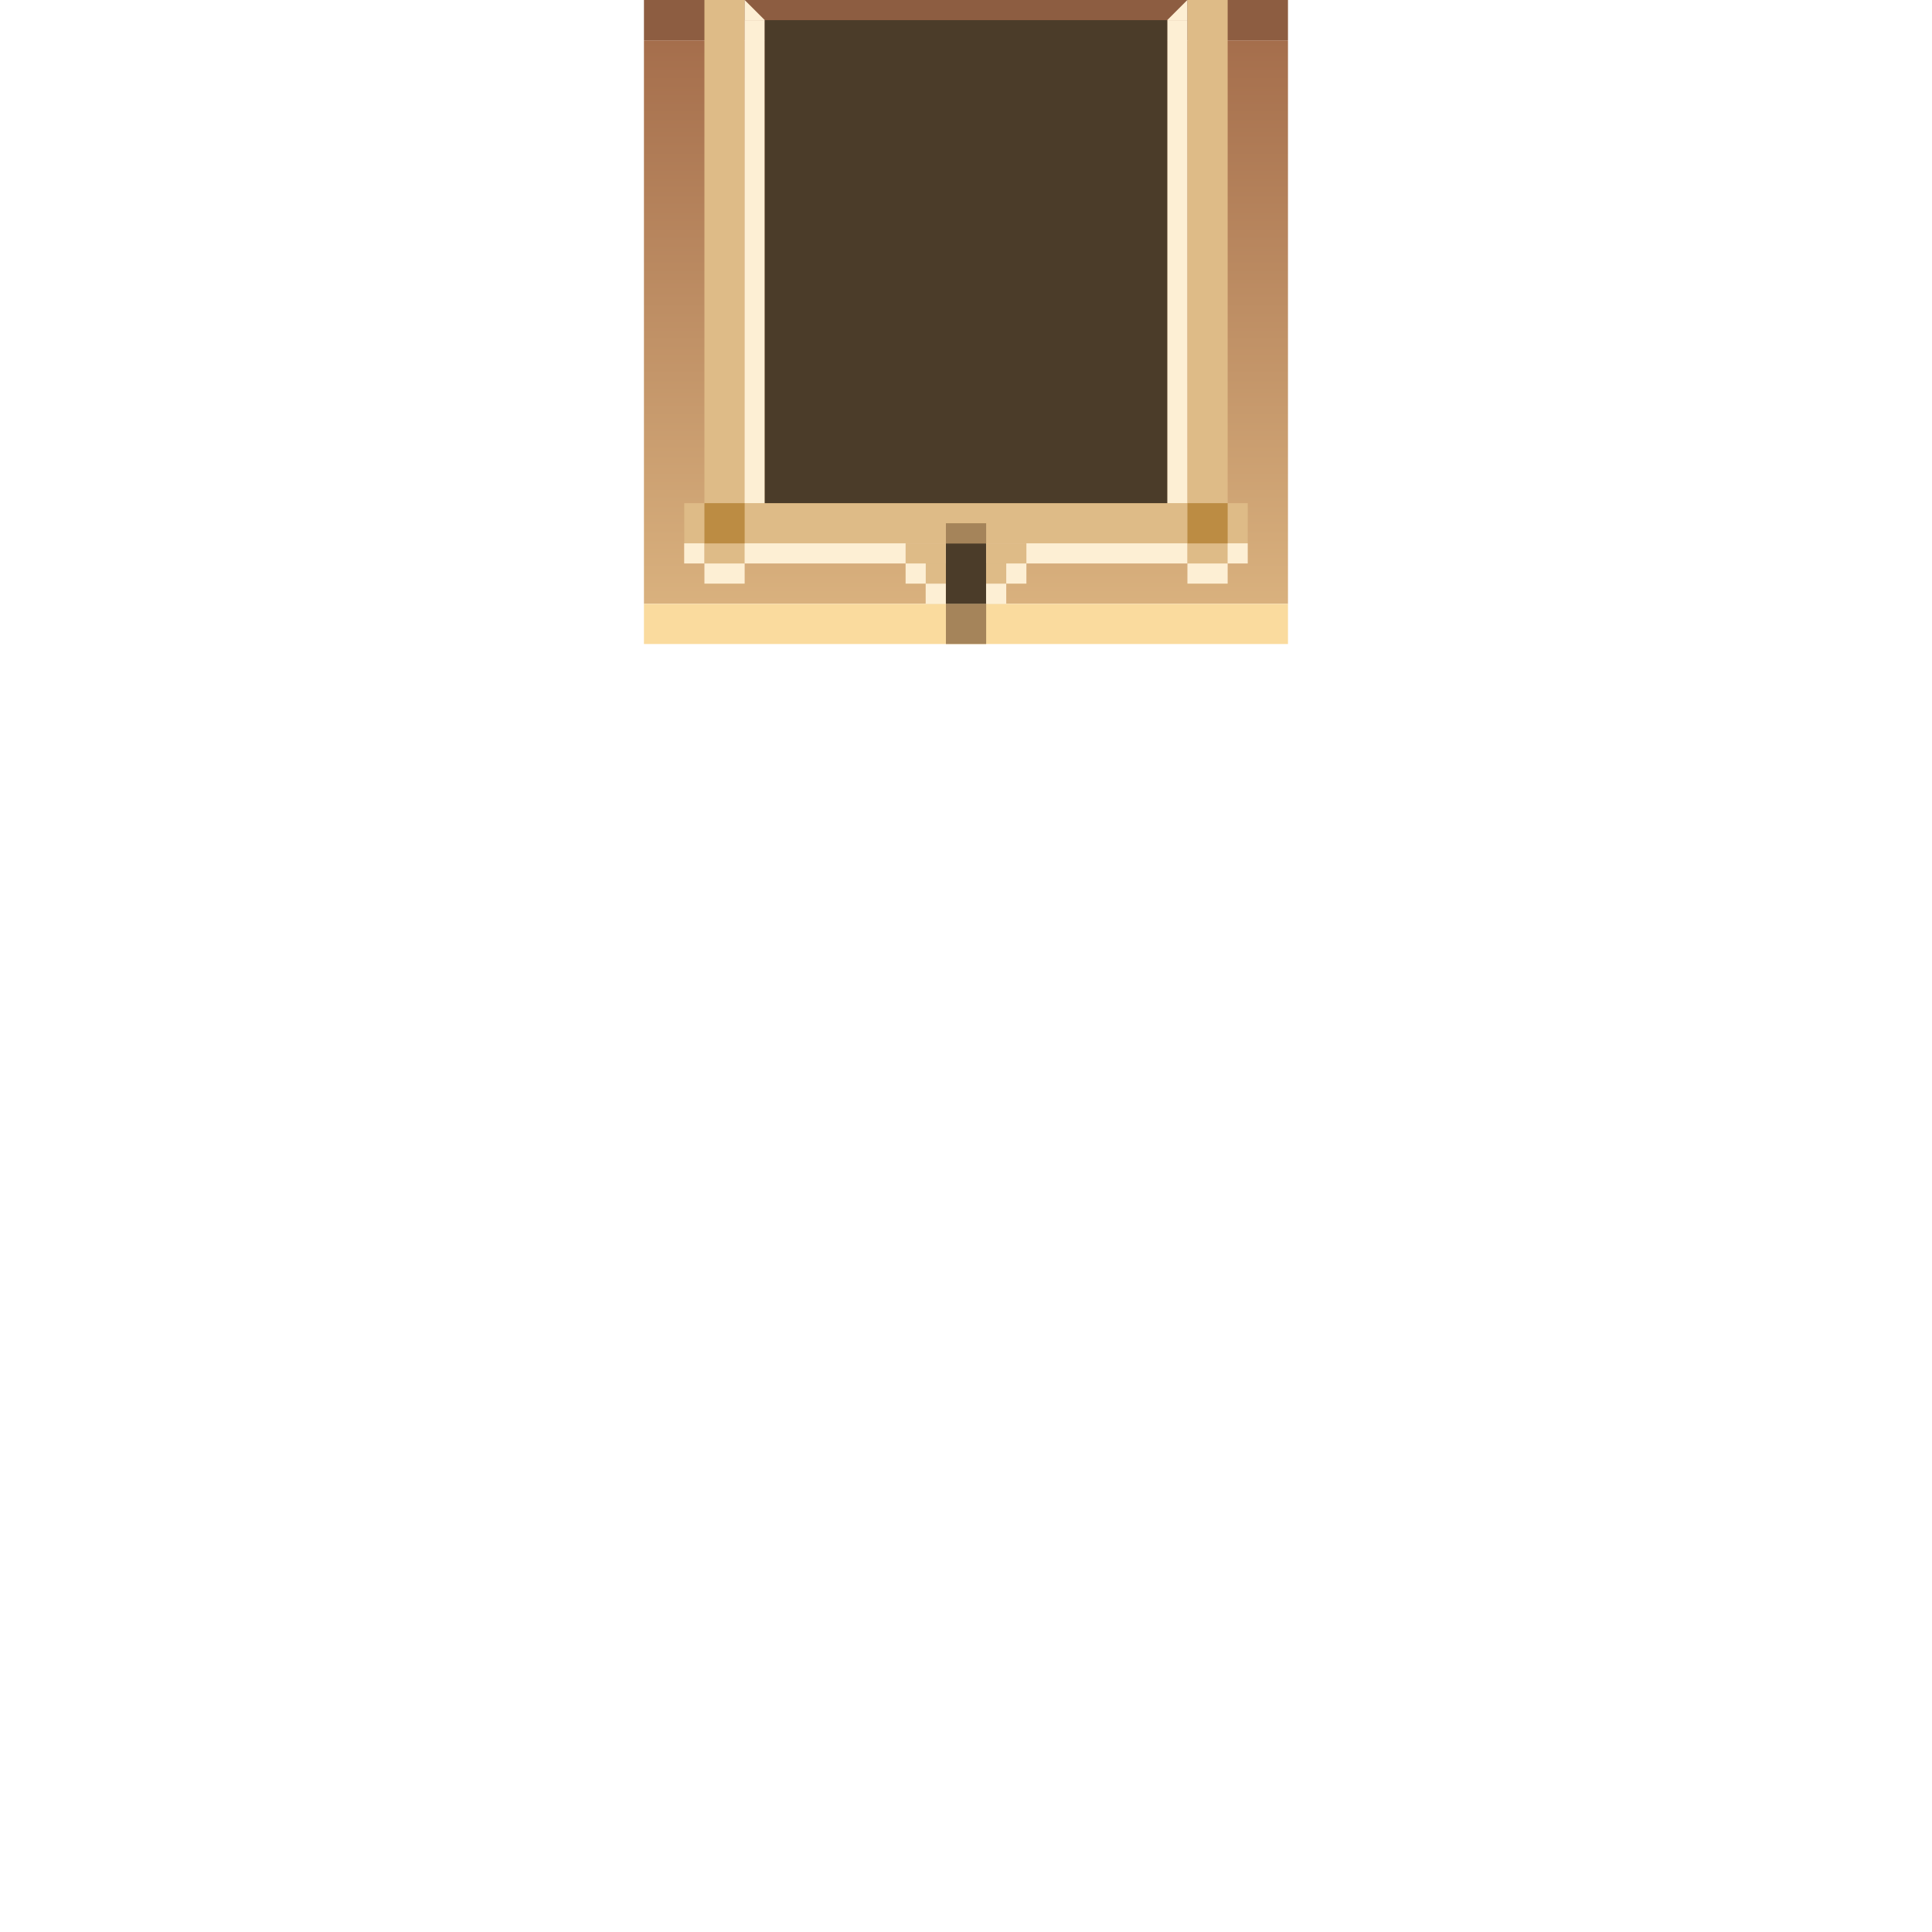
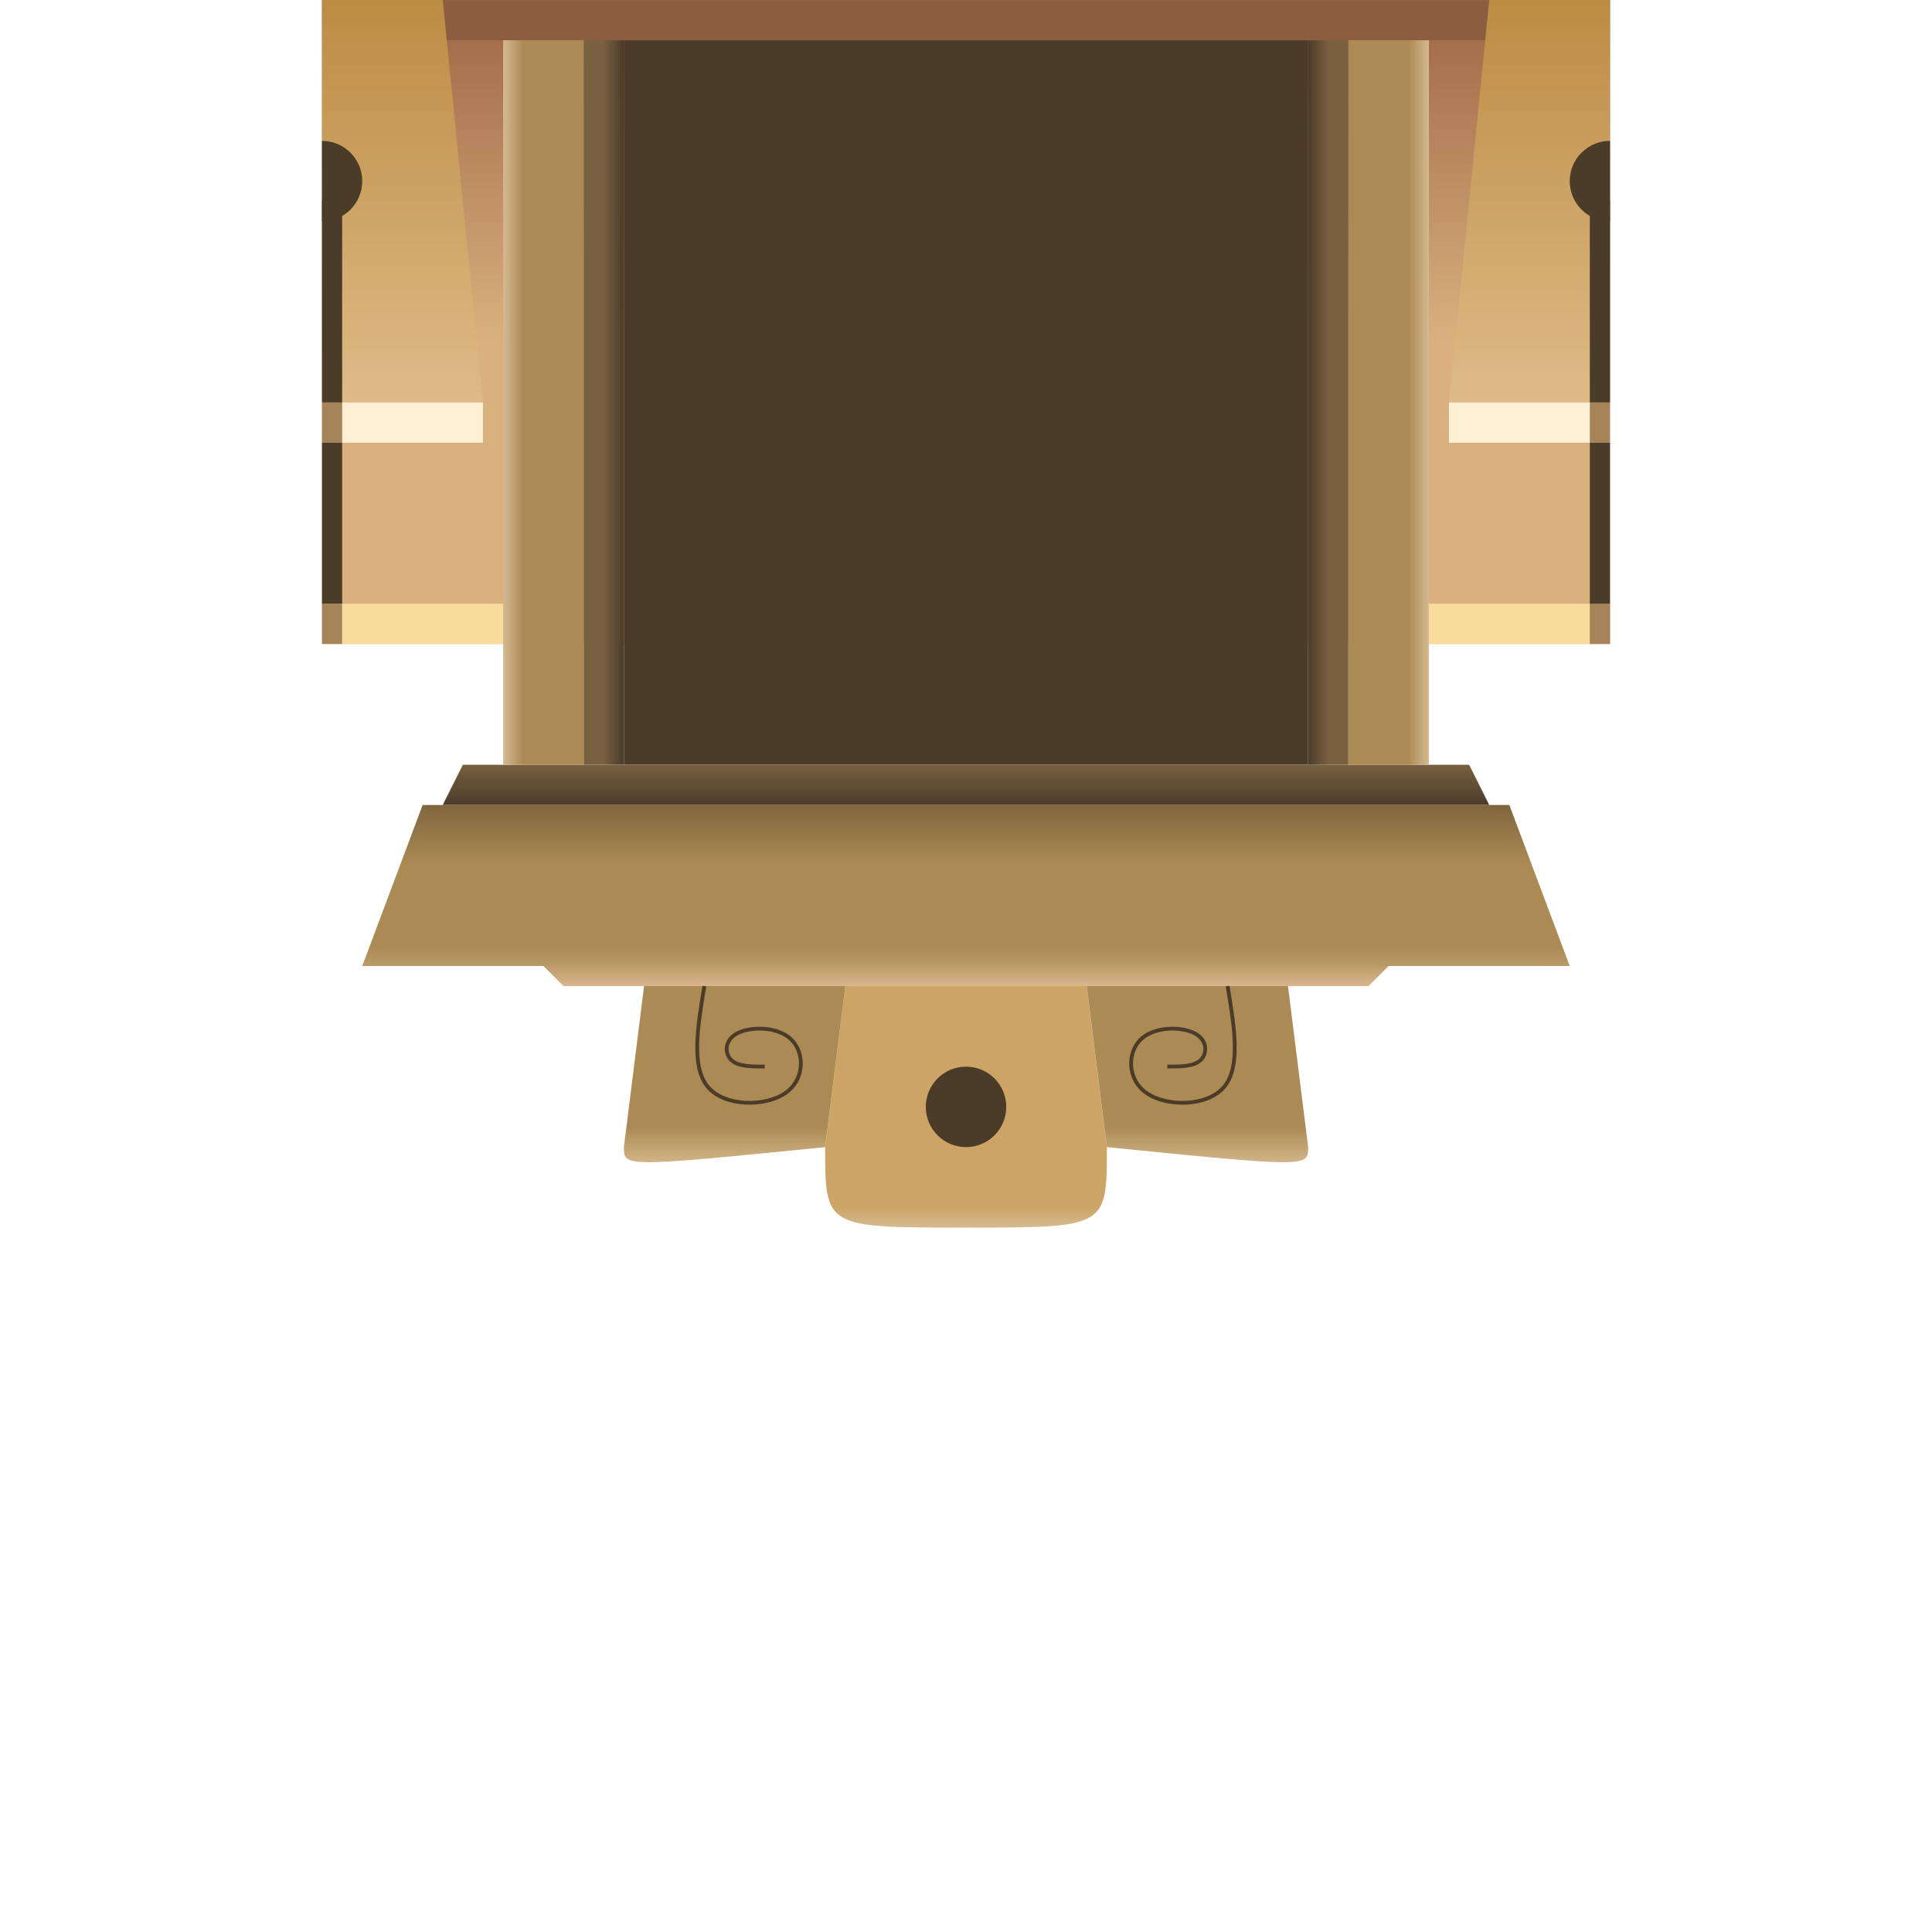
<svg xmlns="http://www.w3.org/2000/svg" xmlns:xlink="http://www.w3.org/1999/xlink" width="96" height="96" viewBox="0 0 25.4 25.4" version="1.1" id="svg16500">
  <defs id="defs16494">
-     <linearGradient xlink:href="#linearGradient2953" id="linearGradient16030-0-4" gradientUnits="userSpaceOnUse" gradientTransform="matrix(1,0,0,0.9333332,25.4,1.658059)" x1="12.7" y1="16.933" x2="12.7" y2="24.871" />
+     <linearGradient xlink:href="#linearGradient2953" id="linearGradient2675-0-9" gradientUnits="userSpaceOnUse" gradientTransform="matrix(1,0,0,0.4999999,93.13334,29.36875)" x1="12.7" y1="16.933" x2="12.7" y2="24.871" />
    <linearGradient id="linearGradient2953">
      <stop style="stop-color:#d9b17e;stop-opacity:1;" offset="0" id="stop2949" />
      <stop style="stop-color:#a56e4c;stop-opacity:1" offset="1" id="stop2951" />
    </linearGradient>
+     <linearGradient xlink:href="#linearGradient3010" id="linearGradient3012-6" x1="75.671" y1="37.042" x2="75.935" y2="37.042" gradientUnits="userSpaceOnUse" gradientTransform="translate(29.63334)" />
+     <linearGradient id="linearGradient3010">
+       <stop style="stop-color:#786041;stop-opacity:1;" offset="0" id="stop3006" />
+       <stop style="stop-color:#4b3c29;stop-opacity:1" offset="1" id="stop3008" />
+     </linearGradient>
+     <linearGradient xlink:href="#linearGradient3042" id="linearGradient3044-5" x1="31.75" y1="-80.433" x2="32.279" y2="-80.433" gradientUnits="userSpaceOnUse" gradientTransform="rotate(90,14.81667,14.81667)" />
+     <linearGradient id="linearGradient3042">
+       <stop style="stop-color:#4b3c29;stop-opacity:1" offset="0" id="stop3038" />
+       <stop style="stop-color:#786041;stop-opacity:1" offset="1" id="stop3040" />
+     </linearGradient>
+     <linearGradient xlink:href="#linearGradient3270" id="linearGradient3272-4" x1="29.104" y1="-80.433" x2="31.75" y2="-80.433" gradientUnits="userSpaceOnUse" gradientTransform="rotate(90,14.81667,14.81667)" />
+     <linearGradient id="linearGradient3270">
+       <stop style="stop-color:#d5ba90;stop-opacity:1" offset="0" id="stop3266" />
+       <stop style="stop-color:#ac8a53;stop-opacity:1" offset="0.3" id="stop3274" />
+       <stop style="stop-color:#ac8a53;stop-opacity:1" offset="0.7" id="stop3276" />
+       <stop style="stop-color:#80663e;stop-opacity:1" offset="1" id="stop3268" />
+     </linearGradient>
+     <linearGradient xlink:href="#linearGradient3282" id="linearGradient3284-8" x1="29.369" y1="-80.433" x2="29.633" y2="-80.433" gradientUnits="userSpaceOnUse" gradientTransform="rotate(90,14.81667,14.81667)" />
+     <linearGradient id="linearGradient3282">
+       <stop style="stop-color:#d9b58c;stop-opacity:1" offset="0" id="stop3278" />
+       <stop style="stop-color:#be9c6a;stop-opacity:1" offset="1" id="stop3280" />
+     </linearGradient>
+     <linearGradient xlink:href="#linearGradient3010" id="linearGradient3012-1-1" x1="75.671" y1="37.042" x2="75.935" y2="37.042" gradientUnits="userSpaceOnUse" gradientTransform="translate(-190.5)" />
+     <linearGradient xlink:href="#linearGradient2984" id="linearGradient2677-4-9" gradientUnits="userSpaceOnUse" x1="12.7" y1="20.108" x2="12.7" y2="25.4" gradientTransform="translate(88.90001,16.93333)" />
+     <linearGradient id="linearGradient2984">
+       <stop style="stop-color:#debb87;stop-opacity:1;" offset="0" id="stop2980" />
+       <stop style="stop-color:#bc8c43;stop-opacity:1" offset="1" id="stop2982" />
+     </linearGradient>
+     <linearGradient xlink:href="#linearGradient3308" id="linearGradient3260-5" x1="86.254" y1="37.042" x2="86.519" y2="37.042" gradientUnits="userSpaceOnUse" gradientTransform="translate(29.63334)" />
+     <linearGradient id="linearGradient3308">
+       <stop style="stop-color:#ac8a53;stop-opacity:1;" offset="0" id="stop3304" />
+       <stop style="stop-color:#d5ba90;stop-opacity:1" offset="1" id="stop3306" />
+     </linearGradient>
+     <linearGradient xlink:href="#linearGradient2984" id="linearGradient2677-4-8-2" gradientUnits="userSpaceOnUse" x1="12.7" y1="20.108" x2="12.7" y2="25.4" gradientTransform="matrix(-1,0,0,1,131.2333,16.93333)" />
+     <linearGradient xlink:href="#linearGradient3308" id="linearGradient3264-7" gradientUnits="userSpaceOnUse" x1="86.254" y1="37.042" x2="86.519" y2="37.042" gradientTransform="translate(-190.5)" />
+     <linearGradient xlink:href="#linearGradient3300" id="linearGradient3302-5" x1="80.433" y1="26.194" x2="80.433" y2="26.458" gradientUnits="userSpaceOnUse" gradientTransform="translate(29.63334)" />
+     <linearGradient id="linearGradient3300">
+       <stop style="stop-color:#d5ba90;stop-opacity:1" offset="0" id="stop3296" />
+       <stop style="stop-color:#cca465;stop-opacity:1" offset="1" id="stop3298" />
+     </linearGradient>
+     <linearGradient xlink:href="#linearGradient3308" id="linearGradient3314-3" gradientUnits="userSpaceOnUse" x1="83.873" y1="27.517" x2="83.873" y2="26.987" gradientTransform="matrix(-1,0,0,1,190.5,8.9254557e-7)" />
+     <linearGradient xlink:href="#linearGradient3308" id="linearGradient3314-9-5" gradientUnits="userSpaceOnUse" x1="83.873" y1="27.517" x2="83.873" y2="26.987" gradientTransform="translate(29.63334)" />
  </defs>
  <g id="layer1" transform="translate(-115.0357,-114.2339)">
-     <g id="g16492" transform="rotate(180,82.91784,69.81694)">
-       <rect style="fill:url(#linearGradient16030-0-4);fill-opacity:1;fill-rule:evenodd;stroke-width:0.247" id="rect1556-6-4-0" width="8.467" height="7.408" x="33.867" y="17.462" />
-       <rect style="fill:#fadb9e;fill-opacity:1;fill-rule:evenodd;stroke-width:0.374" id="rect2978-0-4-5-0" width="8.467" height="0.529" x="33.867" y="16.933" />
-       <rect style="fill:#8d5d41;fill-opacity:1;fill-rule:evenodd;stroke-width:0.265" id="rect2947-3-0-1" width="8.467" height="0.529" x="33.867" y="24.871" />
-       <rect style="fill:#a5845a;fill-opacity:1;fill-rule:evenodd;stroke-width:0.265" id="rect3005-0-8-5-8" width="0.529" height="0.529" x="37.835" y="16.933" />
-       <rect style="fill:#debb87;fill-opacity:1;fill-rule:evenodd;stroke:none;stroke-width:0.275;stroke-linecap:round;stroke-linejoin:round" id="rect16164-8" width="0.529" height="7.408" x="34.66" y="17.992" />
-       <rect style="fill:#debb87;fill-opacity:1;fill-rule:evenodd;stroke:none;stroke-width:0.265;stroke-linecap:round;stroke-linejoin:round" id="rect16166-2" width="7.408" height="0.529" x="34.396" y="18.256" />
-       <rect style="fill:#debb87;fill-opacity:1;fill-rule:evenodd;stroke:none;stroke-width:0.275;stroke-linecap:round;stroke-linejoin:round" id="rect16168-9" width="0.529" height="7.408" x="41.01" y="17.992" />
-       <rect style="fill:#4b3c29;fill-opacity:1;fill-rule:evenodd;stroke:none;stroke-width:0.229;stroke-linecap:round;stroke-linejoin:round" id="rect16170-0" width="0.529" height="0.794" x="37.835" y="17.462" />
-       <rect style="fill:#a5845a;fill-opacity:1;fill-rule:evenodd;stroke-width:0.187" id="rect3005-0-8-5-0-7" width="0.529" height="0.265" x="37.835" y="18.256" />
-       <rect style="fill:#fdefd4;fill-opacity:1;fill-rule:evenodd;stroke:none;stroke-width:0.265;stroke-linecap:round;stroke-linejoin:round" id="rect16187-2" width="2.646" height="0.265" x="35.19" y="17.992" />
-       <rect style="fill:#fdefd4;fill-opacity:1;fill-rule:evenodd;stroke:none;stroke-width:0.265;stroke-linecap:round;stroke-linejoin:round" id="rect16189-6" width="2.646" height="0.265" x="38.365" y="17.992" />
-       <rect style="fill:#fdefd4;fill-opacity:1;fill-rule:evenodd;stroke:none;stroke-width:0.265;stroke-linecap:round;stroke-linejoin:round" id="rect16191-0" width="0.529" height="0.265" x="41.01" y="17.727" />
-       <rect style="fill:#fdefd4;fill-opacity:1;fill-rule:evenodd;stroke:none;stroke-width:0.265;stroke-linecap:round;stroke-linejoin:round" id="rect16193-3" width="0.529" height="0.265" x="34.66" y="17.727" />
-       <rect style="fill:#fdefd4;fill-opacity:1;fill-rule:evenodd;stroke:none;stroke-width:0.265;stroke-linecap:round;stroke-linejoin:round" id="rect16195-7" width="0.265" height="0.265" x="34.396" y="17.992" />
-       <rect style="fill:#fdefd4;fill-opacity:1;fill-rule:evenodd;stroke:none;stroke-width:0.265;stroke-linecap:round;stroke-linejoin:round" id="rect16197-8" width="0.265" height="0.265" x="41.54" y="17.992" />
-       <rect style="fill:#fdefd4;fill-opacity:1;fill-rule:evenodd;stroke:none;stroke-width:0.265;stroke-linecap:round;stroke-linejoin:round" id="rect16199-8" width="0.265" height="6.35" x="40.746" y="18.785" />
-       <rect style="fill:#fdefd4;fill-opacity:1;fill-rule:evenodd;stroke:none;stroke-width:0.265;stroke-linecap:round;stroke-linejoin:round" id="rect16201-2" width="0.265" height="6.35" x="35.19" y="18.785" />
-       <rect style="fill:#4b3c29;fill-opacity:1;fill-rule:evenodd;stroke:none;stroke-width:0.265;stroke-linecap:round;stroke-linejoin:round" id="rect16203-1" width="5.292" height="6.35" x="35.454" y="18.785" />
-       <path id="rect16205-3" style="fill:#fdefd4;fill-opacity:1;fill-rule:evenodd;stroke:none;stroke-width:0.265;stroke-linecap:round;stroke-linejoin:round" d="m 35.19,25.135 h 0.265 c -0.265,0.265 0,1e-6 -0.265,0.265 z" />
-       <path id="rect16205-7-8" style="fill:#fdefd4;fill-opacity:1;fill-rule:evenodd;stroke:none;stroke-width:0.265;stroke-linecap:round;stroke-linejoin:round" d="m 41.01,25.135 h -0.265 c 0.265,0.265 0,1e-6 0.265,0.265 z" />
-       <rect style="fill:#bc8c43;fill-opacity:1;fill-rule:evenodd;stroke:none;stroke-width:0.265;stroke-linecap:round;stroke-linejoin:round" id="rect16223-6" width="0.529" height="0.529" x="41.01" y="18.256" />
-       <rect style="fill:#bc8c43;fill-opacity:1;fill-rule:evenodd;stroke:none;stroke-width:0.265;stroke-linecap:round;stroke-linejoin:round" id="rect16225-7" width="0.529" height="0.529" x="34.66" y="18.256" />
-       <rect style="fill:#debb87;fill-opacity:1;fill-rule:evenodd;stroke:none;stroke-width:0.265;stroke-linecap:round;stroke-linejoin:round" id="rect16227-8" width="0.529" height="0.265" x="38.365" y="17.992" />
-       <rect style="fill:#debb87;fill-opacity:1;fill-rule:evenodd;stroke:none;stroke-width:0.265;stroke-linecap:round;stroke-linejoin:round" id="rect16229-1" width="0.529" height="0.265" x="37.306" y="17.992" />
-       <rect style="fill:#debb87;fill-opacity:1;fill-rule:evenodd;stroke:none;stroke-width:0.265;stroke-linecap:round;stroke-linejoin:round" id="rect16231-8" width="0.265" height="0.265" x="38.365" y="17.727" />
-       <rect style="fill:#debb87;fill-opacity:1;fill-rule:evenodd;stroke:none;stroke-width:0.265;stroke-linecap:round;stroke-linejoin:round" id="rect16233-1" width="0.265" height="0.265" x="37.571" y="17.727" />
-       <rect style="fill:#fdefd4;fill-opacity:1;fill-rule:evenodd;stroke:none;stroke-width:0.265;stroke-linecap:round;stroke-linejoin:round" id="rect16235-4" width="0.265" height="0.265" x="38.629" y="17.727" />
-       <rect style="fill:#fdefd4;fill-opacity:1;fill-rule:evenodd;stroke:none;stroke-width:0.265;stroke-linecap:round;stroke-linejoin:round" id="rect16237-7" width="0.265" height="0.265" x="38.365" y="17.462" />
-       <rect style="fill:#fdefd4;fill-opacity:1;fill-rule:evenodd;stroke:none;stroke-width:0.265;stroke-linecap:round;stroke-linejoin:round" id="rect16239-6" width="0.265" height="0.265" x="37.571" y="17.462" />
-       <rect style="fill:#fdefd4;fill-opacity:1;fill-rule:evenodd;stroke:none;stroke-width:0.265;stroke-linecap:round;stroke-linejoin:round" id="rect16241-9" width="0.265" height="0.265" x="37.306" y="17.727" />
+     <g id="g3703" transform="matrix(1,0,0,-1,17.66902,156.5672)">
+       <path id="rect2947-3-3-7-9" style="fill:#8d5d41;fill-opacity:1;fill-rule:evenodd;stroke-width:0.265" d="m 101.6,41.804 v 0.529 h 8.467 8.467 v -0.529 h -8.467 z" />
+       <path id="rect1556-6-5-4-1" style="fill:url(#linearGradient2675-0-9);fill-opacity:1;fill-rule:evenodd;stroke-width:0.181" d="m 101.6,33.867 v 3.969 3.969 h 8.467 8.467 v -3.969 -3.969 h -8.467 z" />
+       <rect style="fill:#4b3c29;fill-opacity:1;fill-rule:evenodd;stroke:none;stroke-width:0.423;stroke-linecap:round;stroke-linejoin:round" id="rect2909-7" width="8.996" height="9.525" x="105.569" y="32.279" />
+       <rect style="fill:url(#linearGradient3012-6);fill-opacity:1;fill-rule:evenodd;stroke-width:1.123" id="rect3005-0-8-6-9-9" width="0.529" height="9.525" x="105.04" y="32.279" />
+       <path id="rect3005-0-8-6-9-2-8" style="fill:url(#linearGradient3044-5);fill-opacity:1;fill-rule:evenodd;stroke-width:1.323" d="m 116.946,31.75 -0.265,0.529 h -13.229 l -0.265,-0.529 z" />
+       <path id="rect2907-9-1" style="fill:url(#linearGradient3272-4);fill-opacity:1;fill-rule:evenodd;stroke:none;stroke-width:0.763;stroke-linecap:round;stroke-linejoin:round" d="m 118.004,29.633 -0.794,2.117 h -14.287 l -0.794,-2.117 z" />
+       <path id="rect2907-5-5" style="fill:url(#linearGradient3284-8);fill-opacity:1;fill-rule:evenodd;stroke:none;stroke-width:0.238;stroke-linecap:round;stroke-linejoin:round" d="m 115.358,29.369 0.265,0.265 h -11.113 l 0.265,-0.265 z" />
+       <rect style="fill:url(#linearGradient3012-1-1);fill-opacity:1;fill-rule:evenodd;stroke-width:1.123" id="rect3005-0-8-6-9-28-1" width="0.529" height="9.525" x="-115.094" y="32.279" transform="scale(-1,1)" />
+       <path id="rect2959-1-0-9-4" style="fill:url(#linearGradient2677-4-9);fill-opacity:1;fill-rule:evenodd;stroke-width:0.265" d="m 101.6,37.042 v 5.292 0 h 1.587 l 0.529,-5.292 z" />
+       <rect style="fill:#fdefd4;fill-opacity:1;fill-rule:evenodd;stroke-width:0.187" id="rect2978-1-1-1-8" width="2.117" height="0.529" x="101.6" y="36.513" />
+       <rect style="fill:#a5845a;fill-opacity:1;fill-rule:evenodd;stroke-width:0.265" id="rect3005-07-8-1-3" width="0.265" height="0.529" x="101.6" y="36.513" />
+       <rect style="fill:#4b3c29;fill-opacity:1;fill-rule:evenodd;stroke-width:0.167" id="rect2988-1-5-0-7-6" width="0.265" height="2.117" x="101.6" y="34.396" />
+       <rect style="fill:#a5845a;fill-opacity:1;fill-rule:evenodd;stroke-width:0.265" id="rect3117-03" width="0.265" height="0.529" x="101.6" y="33.867" />
+       <rect style="fill:#4b3c29;fill-opacity:1;fill-rule:evenodd;stroke-width:0.187" id="rect2988-34-1-9-9" width="0.265" height="2.646" x="101.6" y="37.042" />
+       <path id="path3009-8-2-6-3" style="fill:#4b3c29;fill-opacity:1;fill-rule:evenodd;stroke-width:0.265" d="m 101.6,39.423 v 1.058 A 0.529,0.529 0 0 0 102.129,39.952 0.529,0.529 0 0 0 101.6,39.423 Z" />
+       <rect style="fill:url(#linearGradient3260-5);fill-opacity:1;fill-rule:evenodd;stroke:none;stroke-width:0.44;stroke-linecap:round;stroke-linejoin:round" id="rect3181-0" width="1.058" height="9.525" x="115.094" y="32.279" />
+       <rect style="fill:#fadb9e;fill-opacity:1;fill-rule:evenodd;stroke-width:0.187" id="rect2978-0-4-4-8-3" width="2.117" height="0.529" x="101.865" y="33.867" />
+       <rect style="fill:#fadb9e;fill-opacity:1;fill-rule:evenodd;stroke-width:0.187" id="rect3198-4" width="2.117" height="0.529" x="116.152" y="33.867" />
+       <rect style="fill:#a5845a;fill-opacity:1;fill-rule:evenodd;stroke-width:0.265" id="rect3117-0-8" width="0.265" height="0.529" x="118.269" y="33.867" />
+       <path id="rect2959-1-0-9-7-1" style="fill:url(#linearGradient2677-4-8-2);fill-opacity:1;fill-rule:evenodd;stroke-width:0.265" d="m 118.533,37.042 v 5.292 0 h -1.587 l -0.529,-5.292 z" />
+       <rect style="fill:#fdefd4;fill-opacity:1;fill-rule:evenodd;stroke-width:0.187" id="rect2978-1-1-1-9-5" width="2.117" height="0.529" x="-118.533" y="36.513" transform="scale(-1,1)" />
+       <rect style="fill:#a5845a;fill-opacity:1;fill-rule:evenodd;stroke-width:0.265" id="rect3005-07-8-1-8-5" width="0.265" height="0.529" x="-118.533" y="36.513" transform="scale(-1,1)" />
+       <rect style="fill:#4b3c29;fill-opacity:1;fill-rule:evenodd;stroke-width:0.167" id="rect2988-1-5-0-7-8-3" width="0.265" height="2.117" x="-118.533" y="34.396" transform="scale(-1,1)" />
+       <rect style="fill:#4b3c29;fill-opacity:1;fill-rule:evenodd;stroke-width:0.187" id="rect2988-34-1-9-2-6" width="0.265" height="2.646" x="-118.533" y="37.042" transform="scale(-1,1)" />
+       <path id="path3009-8-2-6-7-6" style="fill:#4b3c29;fill-opacity:1;fill-rule:evenodd;stroke-width:0.265" d="m 118.533,39.423 v 1.058 a 0.529,0.529 0 0 1 -0.529,-0.529 0.529,0.529 0 0 1 0.529,-0.529 z" />
+       <rect style="fill:url(#linearGradient3264-7);fill-opacity:1;fill-rule:evenodd;stroke:none;stroke-width:0.44;stroke-linecap:round;stroke-linejoin:round" id="rect3262-0" width="1.058" height="9.525" x="-105.04" y="32.279" transform="scale(-1,1)" />
+       <path id="rect3291-5" style="fill:url(#linearGradient3302-5);fill-opacity:1;fill-rule:evenodd;stroke-width:0.265;stroke-linecap:round;stroke-linejoin:round" d="m 108.215,27.252 c 0,-1.058 0,-1.058 1.852,-1.058 1.852,0 1.852,0 1.852,1.058 l -0.265,2.117 h -3.175 z" />
+       <path id="path3312-4" style="fill:url(#linearGradient3314-3);fill-opacity:1;fill-rule:evenodd;stroke-width:0.265;stroke-linecap:round;stroke-linejoin:round" d="m 105.569,27.252 c 0,-0.265 0,-0.265 2.646,0 l 0.265,2.117 h -2.646 c -0.265,-2.117 0,1e-6 -0.265,-2.117 z" />
+       <path style="fill:none;stroke:#4b3c29;stroke-width:0.05;stroke-linecap:butt;stroke-linejoin:miter;stroke-miterlimit:4;stroke-dasharray:none;stroke-opacity:1" d="m 106.627,29.369 c -0.088,-0.529 -0.176,-1.058 0.044,-1.323 0.221,-0.265 0.75,-0.265 1.014,-0.088 0.264,0.177 0.264,0.529 0.088,0.706 -0.176,0.176 -0.529,0.176 -0.706,0.088 -0.177,-0.088 -0.177,-0.264 -0.088,-0.353 0.088,-0.088 0.265,-0.088 0.441,-0.088" id="path3316-9" />
+       <path id="path3312-1-1" style="fill:url(#linearGradient3314-9-5);fill-opacity:1;fill-rule:evenodd;stroke-width:0.265;stroke-linecap:round;stroke-linejoin:round" d="m 114.565,27.252 c 0,-0.265 0,-0.265 -2.646,0 l -0.265,2.117 H 114.3 c 0.265,-2.117 0,1e-6 0.265,-2.117 z" />
+       <path style="fill:none;stroke:#4b3c29;stroke-width:0.05;stroke-linecap:butt;stroke-linejoin:miter;stroke-miterlimit:4;stroke-dasharray:none;stroke-opacity:1" d="m 113.506,29.369 c 0.088,-0.529 0.176,-1.058 -0.044,-1.323 -0.221,-0.265 -0.75,-0.265 -1.014,-0.088 -0.264,0.177 -0.264,0.529 -0.088,0.706 0.176,0.176 0.529,0.176 0.706,0.088 0.177,-0.088 0.177,-0.264 0.088,-0.353 -0.088,-0.088 -0.265,-0.088 -0.441,-0.088" id="path3316-6-9" />
+       <path style="fill:none;stroke:#000000;stroke-width:0;stroke-linecap:butt;stroke-linejoin:miter;stroke-miterlimit:4;stroke-dasharray:none;stroke-opacity:1" d="m 110.331,29.369 c -0.088,-0.705 -0.176,-1.411 -0.176,-1.896 -4e-5,-0.485 0.088,-0.75 0.176,-0.794 0.088,-0.044 0.176,0.132 0.221,0.353 0.044,0.22 0.044,0.485 0.044,0.882 0,0.397 0,0.926 0,1.455" id="path3395-4" />
+       <circle style="fill:#4b3c29;fill-opacity:1;fill-rule:evenodd;stroke-width:0.265" id="path3009-8-2-67-6" cx="110.067" cy="27.781" r="0.529" />
    </g>
  </g>
</svg>
